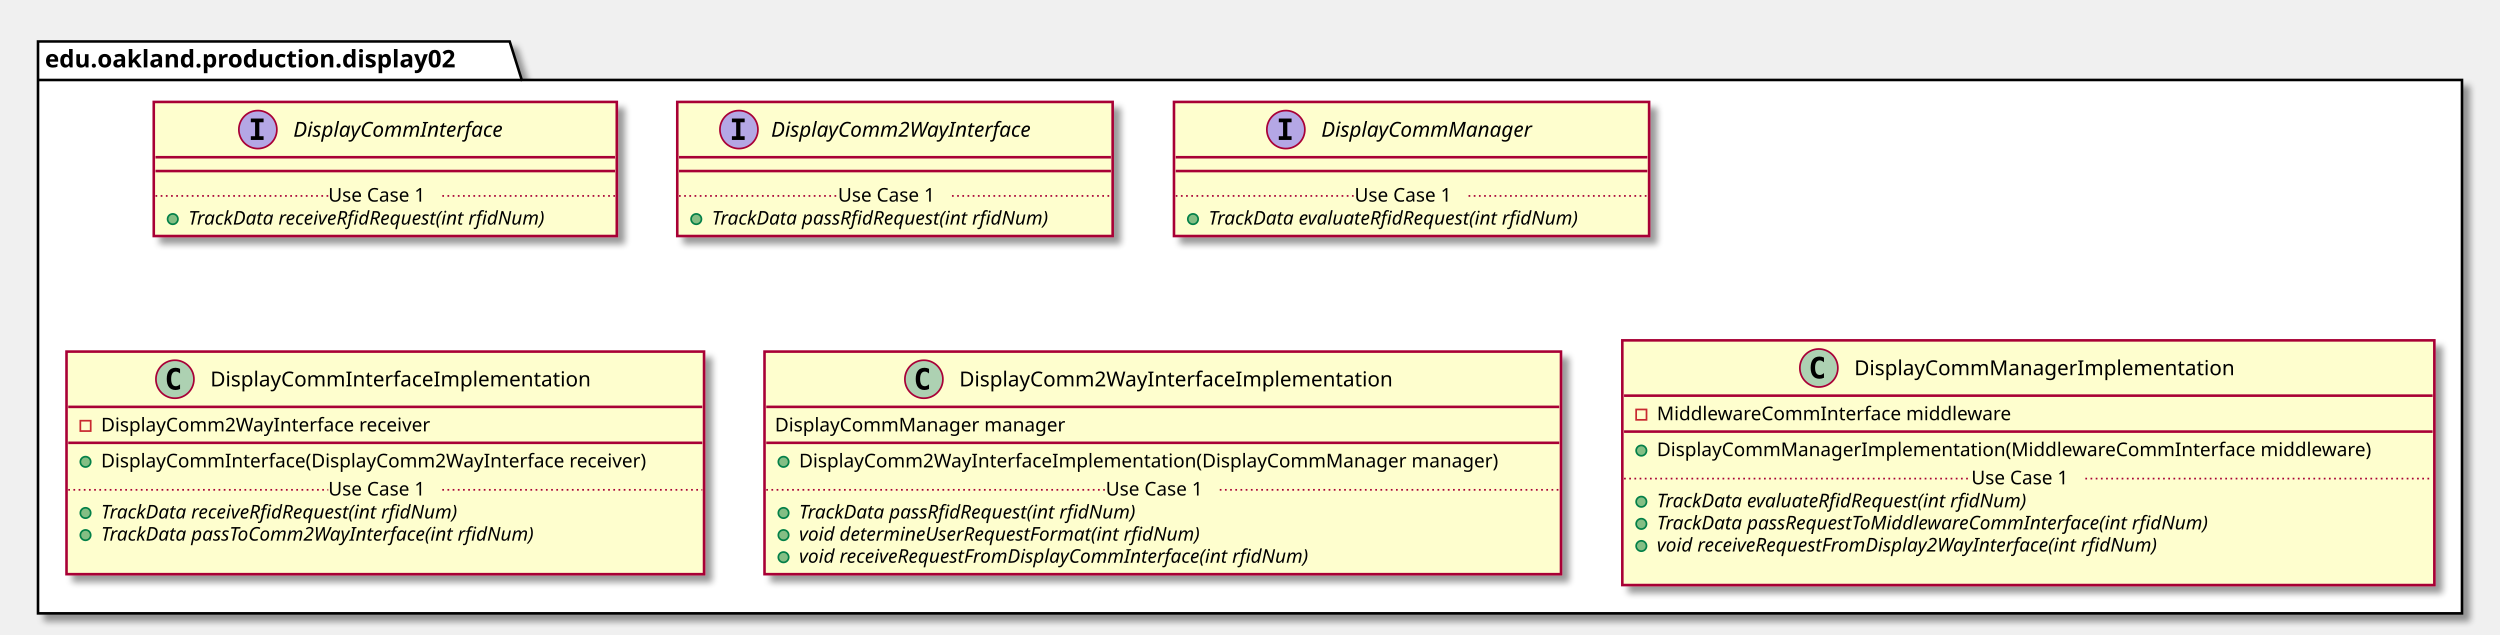
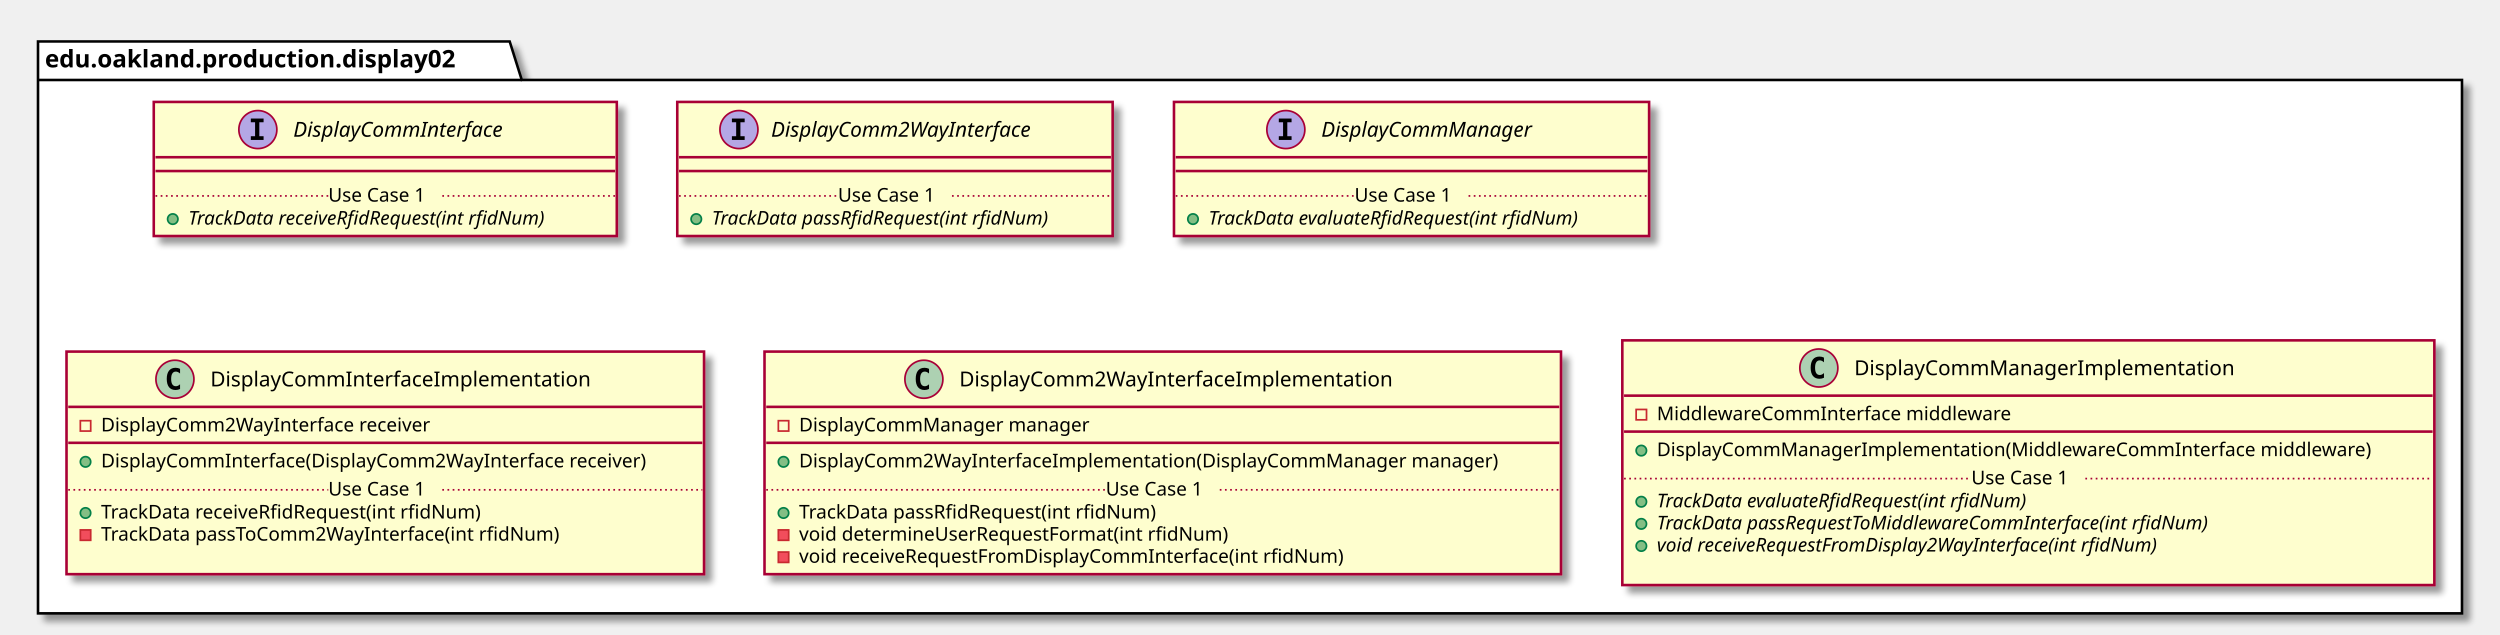
<svg xmlns="http://www.w3.org/2000/svg" contentScriptType="application/ecmascript" contentStyleType="text/css" height="367px" preserveAspectRatio="none" style="width:1447px;height:367px;" version="1.1" viewBox="0 0 1447 367" width="1447px" zoomAndPan="magnify">
  <defs>
-     <filter height="300%" id="f1lvsjj8jppwfr" width="300%" x="-1" y="-1">
+     <filter height="300%" id="fh8dbwa43zicm" width="300%" x="-1" y="-1">
      <feGaussianBlur result="blurOut" stdDeviation="2.0" />
      <feColorMatrix in="blurOut" result="blurOut2" type="matrix" values="0 0 0 0 0 0 0 0 0 0 0 0 0 0 0 0 0 0 .4 0" />
      <feOffset dx="4.0" dy="4.0" in="blurOut2" result="blurOut3" />
      <feBlend in="SourceGraphic" in2="blurOut3" mode="normal" />
    </filter>
  </defs>
  <g>
-     <polygon fill="#FFFFFF" filter="url(#f1lvsjj8jppwfr)" points="22,24,295,24,302,46.297,1425,46.297,1425,355,22,355,22,24" style="stroke: #000000; stroke-width: 1.5;" />
+     <polygon fill="#FFFFFF" filter="url(#fh8dbwa43zicm)" points="22,24,295,24,302,46.297,1425,46.297,1425,355,22,355,22,24" style="stroke: #000000; stroke-width: 1.5;" />
    <line style="stroke: #000000; stroke-width: 1.5;" x1="22" x2="302" y1="46.297" y2="46.297" />
    <text fill="#000000" font-family="sans-serif" font-size="14" font-weight="bold" lengthAdjust="spacingAndGlyphs" textLength="267" x="26" y="38.995">edu.oakland.production.display02</text>
-     <rect fill="#FEFECE" filter="url(#f1lvsjj8jppwfr)" height="77.609" id="DisplayCommInterface" style="stroke: #A80036; stroke-width: 1.5;" width="268" x="89" y="59" />
+     <rect fill="#FEFECE" filter="url(#fh8dbwa43zicm)" height="77.609" id="DisplayCommInterface" style="stroke: #A80036; stroke-width: 1.5;" width="268" x="89" y="59" />
    <ellipse cx="149.25" cy="75" fill="#B4A7E5" rx="11" ry="11" style="stroke: #A80036; stroke-width: 1.0;" />
    <path d="M145.172,70.766 L145.172,68.609 L152.562,68.609 L152.562,70.766 L150.094,70.766 L150.094,78.844 L152.562,78.844 L152.562,81 L145.172,81 L145.172,78.844 L147.641,78.844 L147.641,70.766 L145.172,70.766 Z " />
    <text fill="#000000" font-family="sans-serif" font-size="12" font-style="italic" lengthAdjust="spacingAndGlyphs" textLength="139" x="169.75" y="79.154">DisplayCommInterface</text>
    <line style="stroke: #A80036; stroke-width: 1.5;" x1="90" x2="356" y1="91" y2="91" />
    <line style="stroke: #A80036; stroke-width: 1.5;" x1="90" x2="356" y1="99" y2="99" />
    <ellipse cx="100" cy="126.805" fill="#84BE84" rx="3" ry="3" style="stroke: #038048; stroke-width: 1.0;" />
    <text fill="#000000" font-family="sans-serif" font-size="11" font-style="italic" lengthAdjust="spacingAndGlyphs" textLength="242" x="109" y="130.015">TrackData receiveRfidRequest(int rfidNum)</text>
    <line style="stroke: #A80036; stroke-width: 1.0; stroke-dasharray: 1.0,2.0;" x1="90" x2="190" y1="113.402" y2="113.402" />
    <text fill="#000000" font-family="sans-serif" font-size="11" lengthAdjust="spacingAndGlyphs" textLength="66" x="190" y="116.71">Use Case 1</text>
    <line style="stroke: #A80036; stroke-width: 1.0; stroke-dasharray: 1.0,2.0;" x1="256" x2="356" y1="113.402" y2="113.402" />
-     <rect fill="#FEFECE" filter="url(#f1lvsjj8jppwfr)" height="77.609" id="DisplayComm2WayInterface" style="stroke: #A80036; stroke-width: 1.5;" width="252" x="392" y="59" />
+     <rect fill="#FEFECE" filter="url(#fh8dbwa43zicm)" height="77.609" id="DisplayComm2WayInterface" style="stroke: #A80036; stroke-width: 1.5;" width="252" x="392" y="59" />
    <ellipse cx="427.7" cy="75" fill="#B4A7E5" rx="11" ry="11" style="stroke: #A80036; stroke-width: 1.0;" />
    <path d="M423.622,70.766 L423.622,68.609 L431.012,68.609 L431.012,70.766 L428.544,70.766 L428.544,78.844 L431.012,78.844 L431.012,81 L423.622,81 L423.622,78.844 L426.091,78.844 L426.091,70.766 L423.622,70.766 Z " />
    <text fill="#000000" font-family="sans-serif" font-size="12" font-style="italic" lengthAdjust="spacingAndGlyphs" textLength="174" x="446.3" y="79.154">DisplayComm2WayInterface</text>
    <line style="stroke: #A80036; stroke-width: 1.5;" x1="393" x2="643" y1="91" y2="91" />
    <line style="stroke: #A80036; stroke-width: 1.5;" x1="393" x2="643" y1="99" y2="99" />
    <ellipse cx="403" cy="126.805" fill="#84BE84" rx="3" ry="3" style="stroke: #038048; stroke-width: 1.0;" />
    <text fill="#000000" font-family="sans-serif" font-size="11" font-style="italic" lengthAdjust="spacingAndGlyphs" textLength="226" x="412" y="130.015">TrackData passRfidRequest(int rfidNum)</text>
    <line style="stroke: #A80036; stroke-width: 1.0; stroke-dasharray: 1.0,2.0;" x1="393" x2="485" y1="113.402" y2="113.402" />
    <text fill="#000000" font-family="sans-serif" font-size="11" lengthAdjust="spacingAndGlyphs" textLength="66" x="485" y="116.71">Use Case 1</text>
    <line style="stroke: #A80036; stroke-width: 1.0; stroke-dasharray: 1.0,2.0;" x1="551" x2="643" y1="113.402" y2="113.402" />
-     <rect fill="#FEFECE" filter="url(#f1lvsjj8jppwfr)" height="77.609" id="DisplayCommManager" style="stroke: #A80036; stroke-width: 1.5;" width="275" x="679.5" y="59" />
+     <rect fill="#FEFECE" filter="url(#fh8dbwa43zicm)" height="77.609" id="DisplayCommManager" style="stroke: #A80036; stroke-width: 1.5;" width="275" x="679.5" y="59" />
    <ellipse cx="744.25" cy="75" fill="#B4A7E5" rx="11" ry="11" style="stroke: #A80036; stroke-width: 1.0;" />
    <path d="M740.172,70.766 L740.172,68.609 L747.562,68.609 L747.562,70.766 L745.094,70.766 L745.094,78.844 L747.562,78.844 L747.562,81 L740.172,81 L740.172,78.844 L742.641,78.844 L742.641,70.766 L740.172,70.766 Z " />
    <text fill="#000000" font-family="sans-serif" font-size="12" font-style="italic" lengthAdjust="spacingAndGlyphs" textLength="137" x="764.75" y="79.154">DisplayCommManager</text>
    <line style="stroke: #A80036; stroke-width: 1.5;" x1="680.5" x2="953.5" y1="91" y2="91" />
    <line style="stroke: #A80036; stroke-width: 1.5;" x1="680.5" x2="953.5" y1="99" y2="99" />
    <ellipse cx="690.5" cy="126.805" fill="#84BE84" rx="3" ry="3" style="stroke: #038048; stroke-width: 1.0;" />
    <text fill="#000000" font-family="sans-serif" font-size="11" font-style="italic" lengthAdjust="spacingAndGlyphs" textLength="249" x="699.5" y="130.015">TrackData evaluateRfidRequest(int rfidNum)</text>
    <line style="stroke: #A80036; stroke-width: 1.0; stroke-dasharray: 1.0,2.0;" x1="680.5" x2="784" y1="113.402" y2="113.402" />
    <text fill="#000000" font-family="sans-serif" font-size="11" lengthAdjust="spacingAndGlyphs" textLength="66" x="784" y="116.71">Use Case 1</text>
    <line style="stroke: #A80036; stroke-width: 1.0; stroke-dasharray: 1.0,2.0;" x1="850" x2="953.5" y1="113.402" y2="113.402" />
-     <rect fill="#FEFECE" filter="url(#f1lvsjj8jppwfr)" height="128.828" id="DisplayCommInterfaceImplementation" style="stroke: #A80036; stroke-width: 1.5;" width="369" x="38.5" y="203.5" />
+     <rect fill="#FEFECE" filter="url(#fh8dbwa43zicm)" height="128.828" id="DisplayCommInterfaceImplementation" style="stroke: #A80036; stroke-width: 1.5;" width="369" x="38.5" y="203.5" />
    <ellipse cx="101.25" cy="219.5" fill="#ADD1B2" rx="11" ry="11" style="stroke: #A80036; stroke-width: 1.0;" />
    <path d="M104.219,225.141 Q103.641,225.438 103,225.578 Q102.359,225.734 101.656,225.734 Q99.156,225.734 97.828,224.094 Q96.516,222.438 96.516,219.312 Q96.516,216.188 97.828,214.531 Q99.156,212.875 101.656,212.875 Q102.359,212.875 103,213.031 Q103.656,213.188 104.219,213.484 L104.219,216.203 Q103.594,215.625 103,215.359 Q102.406,215.078 101.781,215.078 Q100.438,215.078 99.75,216.156 Q99.062,217.219 99.062,219.312 Q99.062,221.406 99.75,222.484 Q100.438,223.547 101.781,223.547 Q102.406,223.547 103,223.281 Q103.594,223 104.219,222.422 L104.219,225.141 Z " />
    <text fill="#000000" font-family="sans-serif" font-size="12" lengthAdjust="spacingAndGlyphs" textLength="235" x="121.75" y="223.654">DisplayCommInterfaceImplementation</text>
    <line style="stroke: #A80036; stroke-width: 1.5;" x1="39.5" x2="406.5" y1="235.5" y2="235.5" />
    <rect fill="none" height="6" style="stroke: #C82930; stroke-width: 1.0;" width="6" x="46.5" y="243.5" />
    <text fill="#000000" font-family="sans-serif" font-size="11" lengthAdjust="spacingAndGlyphs" textLength="207" x="58.5" y="249.71">DisplayComm2WayInterface receiver</text>
    <line style="stroke: #A80036; stroke-width: 1.5;" x1="39.5" x2="406.5" y1="256.305" y2="256.305" />
    <ellipse cx="49.5" cy="267.305" fill="#84BE84" rx="3" ry="3" style="stroke: #038048; stroke-width: 1.0;" />
    <text fill="#000000" font-family="sans-serif" font-size="11" lengthAdjust="spacingAndGlyphs" textLength="343" x="58.5" y="270.515">DisplayCommInterface(DisplayComm2WayInterface receiver)</text>
    <ellipse cx="49.5" cy="296.914" fill="#84BE84" rx="3" ry="3" style="stroke: #038048; stroke-width: 1.0;" />
-     <text fill="#000000" font-family="sans-serif" font-size="11" font-style="italic" lengthAdjust="spacingAndGlyphs" textLength="242" x="58.5" y="300.125">TrackData receiveRfidRequest(int rfidNum)</text>
-     <ellipse cx="49.5" cy="309.719" fill="#84BE84" rx="3" ry="3" style="stroke: #038048; stroke-width: 1.0;" />
-     <text fill="#000000" font-family="sans-serif" font-size="11" font-style="italic" lengthAdjust="spacingAndGlyphs" textLength="291" x="58.5" y="312.929">TrackData passToComm2WayInterface(int rfidNum)</text>
+     <text fill="#000000" font-family="sans-serif" font-size="11" lengthAdjust="spacingAndGlyphs" textLength="240" x="58.5" y="300.125">TrackData receiveRfidRequest(int rfidNum)</text>
+     <rect fill="#F24D5C" height="6" style="stroke: #C82930; stroke-width: 1.0;" width="6" x="46.5" y="306.719" />
+     <text fill="#000000" font-family="sans-serif" font-size="11" lengthAdjust="spacingAndGlyphs" textLength="290" x="58.5" y="312.929">TrackData passToComm2WayInterface(int rfidNum)</text>
    <text fill="#000000" font-family="sans-serif" font-size="11" lengthAdjust="spacingAndGlyphs" textLength="0" x="62.5" y="325.734" />
    <line style="stroke: #A80036; stroke-width: 1.0; stroke-dasharray: 1.0,2.0;" x1="39.5" x2="190" y1="283.512" y2="283.512" />
    <text fill="#000000" font-family="sans-serif" font-size="11" lengthAdjust="spacingAndGlyphs" textLength="66" x="190" y="286.82">Use Case 1</text>
    <line style="stroke: #A80036; stroke-width: 1.0; stroke-dasharray: 1.0,2.0;" x1="256" x2="406.5" y1="283.512" y2="283.512" />
-     <rect fill="#FEFECE" filter="url(#f1lvsjj8jppwfr)" height="128.828" id="DisplayComm2WayInterfaceImplementation" style="stroke: #A80036; stroke-width: 1.5;" width="461" x="442.5" y="203.5" />
+     <rect fill="#FEFECE" filter="url(#fh8dbwa43zicm)" height="128.828" id="DisplayComm2WayInterfaceImplementation" style="stroke: #A80036; stroke-width: 1.5;" width="461" x="442.5" y="203.5" />
    <ellipse cx="534.75" cy="219.5" fill="#ADD1B2" rx="11" ry="11" style="stroke: #A80036; stroke-width: 1.0;" />
    <path d="M537.719,225.141 Q537.141,225.438 536.5,225.578 Q535.859,225.734 535.156,225.734 Q532.656,225.734 531.328,224.094 Q530.016,222.438 530.016,219.312 Q530.016,216.188 531.328,214.531 Q532.656,212.875 535.156,212.875 Q535.859,212.875 536.5,213.031 Q537.156,213.188 537.719,213.484 L537.719,216.203 Q537.094,215.625 536.5,215.359 Q535.906,215.078 535.281,215.078 Q533.938,215.078 533.25,216.156 Q532.562,217.219 532.562,219.312 Q532.562,221.406 533.25,222.484 Q533.938,223.547 535.281,223.547 Q535.906,223.547 536.5,223.281 Q537.094,223 537.719,222.422 L537.719,225.141 Z " />
    <text fill="#000000" font-family="sans-serif" font-size="12" lengthAdjust="spacingAndGlyphs" textLength="268" x="555.25" y="223.654">DisplayComm2WayInterfaceImplementation</text>
    <line style="stroke: #A80036; stroke-width: 1.5;" x1="443.5" x2="902.5" y1="235.5" y2="235.5" />
-     <text fill="#000000" font-family="sans-serif" font-size="11" lengthAdjust="spacingAndGlyphs" textLength="182" x="448.5" y="249.71">DisplayCommManager manager</text>
+     <rect fill="none" height="6" style="stroke: #C82930; stroke-width: 1.0;" width="6" x="450.5" y="243.5" />
+     <text fill="#000000" font-family="sans-serif" font-size="11" lengthAdjust="spacingAndGlyphs" textLength="182" x="462.5" y="249.71">DisplayCommManager manager</text>
    <line style="stroke: #A80036; stroke-width: 1.5;" x1="443.5" x2="902.5" y1="256.305" y2="256.305" />
    <ellipse cx="453.5" cy="267.305" fill="#84BE84" rx="3" ry="3" style="stroke: #038048; stroke-width: 1.0;" />
    <text fill="#000000" font-family="sans-serif" font-size="11" lengthAdjust="spacingAndGlyphs" textLength="435" x="462.5" y="270.515">DisplayComm2WayInterfaceImplementation(DisplayCommManager manager)</text>
    <ellipse cx="453.5" cy="296.914" fill="#84BE84" rx="3" ry="3" style="stroke: #038048; stroke-width: 1.0;" />
-     <text fill="#000000" font-family="sans-serif" font-size="11" font-style="italic" lengthAdjust="spacingAndGlyphs" textLength="226" x="462.5" y="300.125">TrackData passRfidRequest(int rfidNum)</text>
-     <ellipse cx="453.5" cy="309.719" fill="#84BE84" rx="3" ry="3" style="stroke: #038048; stroke-width: 1.0;" />
-     <text fill="#000000" font-family="sans-serif" font-size="11" font-style="italic" lengthAdjust="spacingAndGlyphs" textLength="269" x="462.5" y="312.929">void determineUserRequestFormat(int rfidNum)</text>
-     <ellipse cx="453.5" cy="322.523" fill="#84BE84" rx="3" ry="3" style="stroke: #038048; stroke-width: 1.0;" />
-     <text fill="#000000" font-family="sans-serif" font-size="11" font-style="italic" lengthAdjust="spacingAndGlyphs" textLength="344" x="462.5" y="325.734">void receiveRequestFromDisplayCommInterface(int rfidNum)</text>
+     <text fill="#000000" font-family="sans-serif" font-size="11" lengthAdjust="spacingAndGlyphs" textLength="227" x="462.5" y="300.125">TrackData passRfidRequest(int rfidNum)</text>
+     <rect fill="#F24D5C" height="6" style="stroke: #C82930; stroke-width: 1.0;" width="6" x="450.5" y="306.719" />
+     <text fill="#000000" font-family="sans-serif" font-size="11" lengthAdjust="spacingAndGlyphs" textLength="269" x="462.5" y="312.929">void determineUserRequestFormat(int rfidNum)</text>
+     <rect fill="#F24D5C" height="6" style="stroke: #C82930; stroke-width: 1.0;" width="6" x="450.5" y="319.523" />
+     <text fill="#000000" font-family="sans-serif" font-size="11" lengthAdjust="spacingAndGlyphs" textLength="342" x="462.5" y="325.734">void receiveRequestFromDisplayCommInterface(int rfidNum)</text>
    <line style="stroke: #A80036; stroke-width: 1.0; stroke-dasharray: 1.0,2.0;" x1="443.5" x2="640" y1="283.512" y2="283.512" />
    <text fill="#000000" font-family="sans-serif" font-size="11" lengthAdjust="spacingAndGlyphs" textLength="66" x="640" y="286.82">Use Case 1</text>
    <line style="stroke: #A80036; stroke-width: 1.0; stroke-dasharray: 1.0,2.0;" x1="706" x2="902.5" y1="283.512" y2="283.512" />
-     <rect fill="#FEFECE" filter="url(#f1lvsjj8jppwfr)" height="141.633" id="DisplayCommManagerImplementation" style="stroke: #A80036; stroke-width: 1.5;" width="470" x="939" y="197" />
+     <rect fill="#FEFECE" filter="url(#fh8dbwa43zicm)" height="141.633" id="DisplayCommManagerImplementation" style="stroke: #A80036; stroke-width: 1.5;" width="470" x="939" y="197" />
    <ellipse cx="1052.75" cy="213" fill="#ADD1B2" rx="11" ry="11" style="stroke: #A80036; stroke-width: 1.0;" />
    <path d="M1055.719,218.641 Q1055.141,218.938 1054.5,219.078 Q1053.859,219.234 1053.156,219.234 Q1050.656,219.234 1049.328,217.594 Q1048.016,215.938 1048.016,212.812 Q1048.016,209.688 1049.328,208.031 Q1050.656,206.375 1053.156,206.375 Q1053.859,206.375 1054.5,206.531 Q1055.156,206.688 1055.719,206.984 L1055.719,209.703 Q1055.094,209.125 1054.5,208.859 Q1053.906,208.578 1053.281,208.578 Q1051.938,208.578 1051.25,209.656 Q1050.562,210.719 1050.562,212.812 Q1050.562,214.906 1051.25,215.984 Q1051.938,217.047 1053.281,217.047 Q1053.906,217.047 1054.5,216.781 Q1055.094,216.5 1055.719,215.922 L1055.719,218.641 Z " />
    <text fill="#000000" font-family="sans-serif" font-size="12" lengthAdjust="spacingAndGlyphs" textLength="234" x="1073.25" y="217.154">DisplayCommManagerImplementation</text>
    <line style="stroke: #A80036; stroke-width: 1.5;" x1="940" x2="1408" y1="229" y2="229" />
    <rect fill="none" height="6" style="stroke: #C82930; stroke-width: 1.0;" width="6" x="947" y="237" />
    <text fill="#000000" font-family="sans-serif" font-size="11" lengthAdjust="spacingAndGlyphs" textLength="221" x="959" y="243.21">MiddlewareCommInterface middleware</text>
    <line style="stroke: #A80036; stroke-width: 1.5;" x1="940" x2="1408" y1="249.805" y2="249.805" />
    <ellipse cx="950" cy="260.805" fill="#84BE84" rx="3" ry="3" style="stroke: #038048; stroke-width: 1.0;" />
    <text fill="#000000" font-family="sans-serif" font-size="11" lengthAdjust="spacingAndGlyphs" textLength="444" x="959" y="264.015">DisplayCommManagerImplementation(MiddlewareCommInterface middleware)</text>
    <ellipse cx="950" cy="290.414" fill="#84BE84" rx="3" ry="3" style="stroke: #038048; stroke-width: 1.0;" />
    <text fill="#000000" font-family="sans-serif" font-size="11" font-style="italic" lengthAdjust="spacingAndGlyphs" textLength="249" x="959" y="293.625">TrackData evaluateRfidRequest(int rfidNum)</text>
    <ellipse cx="950" cy="303.219" fill="#84BE84" rx="3" ry="3" style="stroke: #038048; stroke-width: 1.0;" />
    <text fill="#000000" font-family="sans-serif" font-size="11" font-style="italic" lengthAdjust="spacingAndGlyphs" textLength="369" x="959" y="306.429">TrackData passRequestToMiddlewareCommInterface(int rfidNum)</text>
    <ellipse cx="950" cy="316.023" fill="#84BE84" rx="3" ry="3" style="stroke: #038048; stroke-width: 1.0;" />
    <text fill="#000000" font-family="sans-serif" font-size="11" font-style="italic" lengthAdjust="spacingAndGlyphs" textLength="339" x="959" y="319.234">void receiveRequestFromDisplay2WayInterface(int rfidNum)</text>
    <text fill="#000000" font-family="sans-serif" font-size="11" lengthAdjust="spacingAndGlyphs" textLength="0" x="963" y="332.039" />
    <line style="stroke: #A80036; stroke-width: 1.0; stroke-dasharray: 1.0,2.0;" x1="940" x2="1141" y1="277.012" y2="277.012" />
    <text fill="#000000" font-family="sans-serif" font-size="11" lengthAdjust="spacingAndGlyphs" textLength="66" x="1141" y="280.32">Use Case 1</text>
    <line style="stroke: #A80036; stroke-width: 1.0; stroke-dasharray: 1.0,2.0;" x1="1207" x2="1408" y1="277.012" y2="277.012" />
  </g>
</svg>
